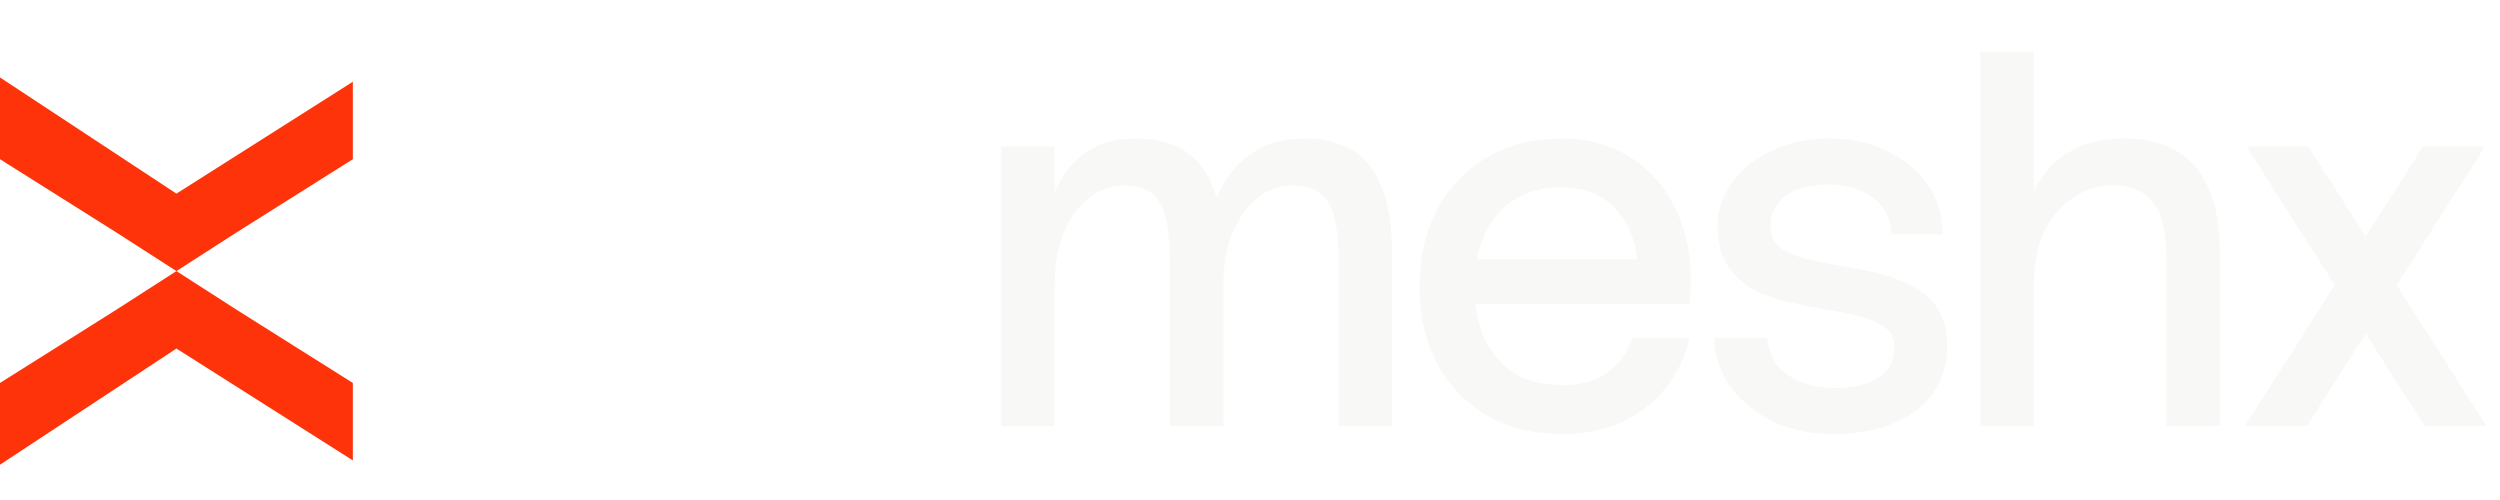
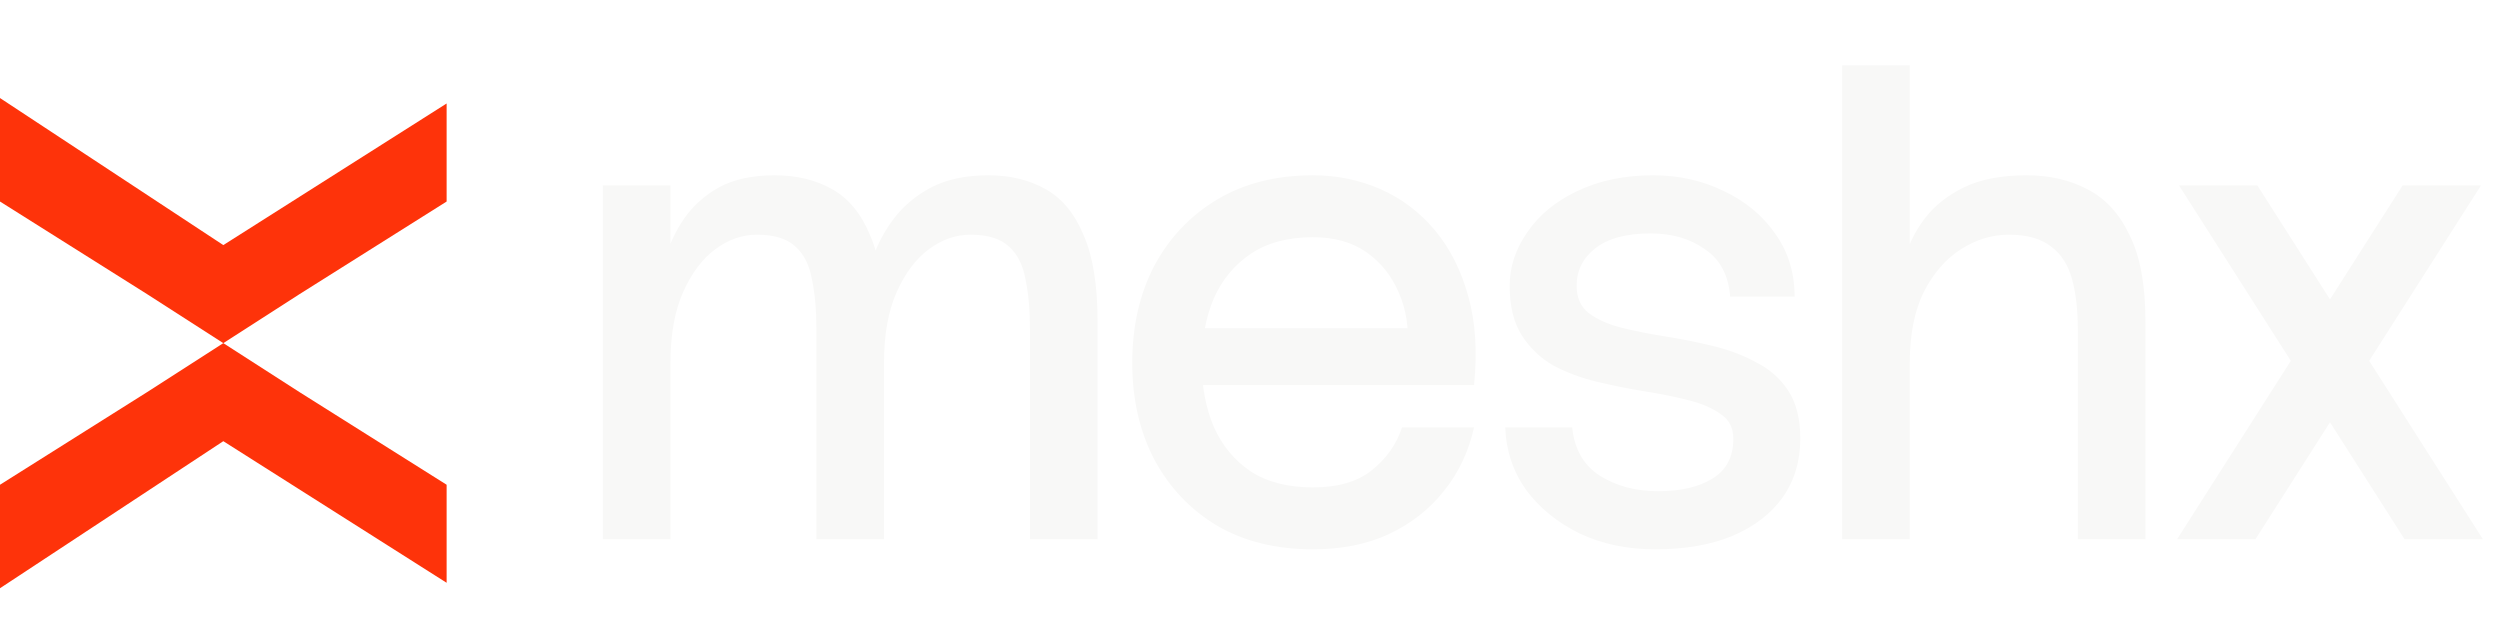
- <svg xmlns="http://www.w3.org/2000/svg" width="581" height="116" viewBox="0 0 581 116" fill="none">
+ <svg xmlns="http://www.w3.org/2000/svg" width="459" height="116" viewBox="0 0 459 116" fill="none">
  <g>
    <path d="M82 37V19L41 45 0 18v19l27 17 14 9 14-9zM82 89v18L41 81 0 108V89l27-17 14-9 14 9z" fill="#FE330A" />
  </g>
-   <g transform="translate(122 0)">
+   <g transform="translate(0 0)">
    <path d="M110.684 34.04H123.096V99H110.684V34.04ZM123.096 66.636L121.24 53.876C121.24 51.865 121.588 49.623 122.284 47.148C122.98 44.673 124.101 42.315 125.648 40.072C127.272 37.752 129.399 35.857 132.028 34.388C134.735 32.919 138.137 32.184 142.236 32.184C146.257 32.184 149.776 33.035 152.792 34.736C155.808 36.437 158.128 39.26 159.752 43.204C161.453 47.071 162.304 52.329 162.304 58.98V99H149.892V60.488C149.892 56.931 149.621 53.876 149.08 51.324C148.616 48.695 147.611 46.684 146.064 45.292C144.517 43.823 142.159 43.088 138.988 43.088C136.281 43.088 133.729 43.977 131.332 45.756C128.935 47.535 126.963 50.164 125.416 53.644C123.869 57.124 123.096 61.455 123.096 66.636ZM162.304 66.636L159.172 53.876C159.172 51.865 159.559 49.623 160.332 47.148C161.183 44.673 162.459 42.315 164.16 40.072C165.939 37.752 168.22 35.857 171.004 34.388C173.865 32.919 177.345 32.184 181.444 32.184C185.465 32.184 188.984 33.035 192 34.736C195.016 36.437 197.336 39.26 198.96 43.204C200.661 47.071 201.512 52.329 201.512 58.98V99H189.1V60.488C189.1 56.931 188.829 53.876 188.288 51.324C187.824 48.695 186.819 46.684 185.272 45.292C183.725 43.823 181.367 43.088 178.196 43.088C175.489 43.088 172.937 43.977 170.54 45.756C168.143 47.535 166.171 50.164 164.624 53.644C163.077 57.124 162.304 61.455 162.304 66.636ZM241.057 100.856C234.329 100.856 228.49 99.425 223.541 96.564C218.592 93.625 214.725 89.565 211.941 84.384C209.234 79.203 207.881 73.287 207.881 66.636C207.881 59.908 209.234 53.953 211.941 48.772C214.725 43.591 218.592 39.531 223.541 36.592C228.49 33.653 234.329 32.184 241.057 32.184C245.465 32.184 249.602 33.035 253.469 34.736C257.336 36.437 260.661 38.951 263.445 42.276C266.229 45.601 268.278 49.661 269.593 54.456C270.908 59.173 271.256 64.587 270.637 70.696H214.957V60.256H263.677L258.457 63.852C258.689 60.14 258.148 56.776 256.833 53.76C255.518 50.667 253.546 48.192 250.917 46.336C248.288 44.48 245.001 43.552 241.057 43.552C236.494 43.552 232.705 44.557 229.689 46.568C226.673 48.579 224.392 51.324 222.845 54.804C221.376 58.284 220.641 62.228 220.641 66.636C220.641 70.967 221.376 74.872 222.845 78.352C224.392 81.832 226.673 84.577 229.689 86.588C232.705 88.521 236.494 89.488 241.057 89.488C245.62 89.488 249.216 88.444 251.845 86.356C254.552 84.191 256.408 81.561 257.413 78.468H270.637C269.632 82.953 267.776 86.859 265.069 90.184C262.44 93.509 259.076 96.139 254.977 98.072C250.956 99.928 246.316 100.856 241.057 100.856ZM288.658 78.468C289.045 82.412 290.707 85.351 293.646 87.284C296.662 89.217 300.258 90.184 304.434 90.184C308.61 90.184 311.935 89.411 314.41 87.864C316.962 86.317 318.238 83.881 318.238 80.556C318.238 78.545 317.465 77.037 315.918 76.032C314.449 74.949 312.477 74.099 310.002 73.48C307.605 72.861 304.937 72.32 301.998 71.856C299.137 71.392 296.237 70.812 293.298 70.116C290.359 69.42 287.653 68.415 285.178 67.1C282.781 65.708 280.847 63.852 279.378 61.532C277.909 59.212 277.174 56.196 277.174 52.484C277.174 49.004 278.257 45.717 280.422 42.624C282.587 39.453 285.642 36.94 289.586 35.084C293.607 33.151 298.247 32.184 303.506 32.184C308.223 32.184 312.554 33.151 316.498 35.084C320.442 36.94 323.574 39.531 325.894 42.856C328.291 46.181 329.49 50.048 329.49 54.456H317.658C317.349 50.512 315.802 47.612 313.018 45.756C310.311 43.823 306.986 42.856 303.042 42.856C298.557 42.856 295.154 43.784 292.834 45.64C290.591 47.419 289.47 49.7 289.47 52.484C289.47 54.649 290.205 56.312 291.674 57.472C293.221 58.632 295.193 59.521 297.59 60.14C300.065 60.759 302.771 61.3 305.71 61.764C308.649 62.228 311.549 62.808 314.41 63.504C317.349 64.2 320.017 65.205 322.414 66.52C324.889 67.757 326.861 69.497 328.33 71.74C329.799 73.983 330.534 76.921 330.534 80.556C330.534 84.655 329.451 88.251 327.286 91.344C325.121 94.36 322.027 96.719 318.006 98.42C314.062 100.044 309.345 100.856 303.854 100.856C298.75 100.856 294.149 99.889 290.05 97.956C285.951 95.945 282.665 93.277 280.19 89.952C277.793 86.549 276.517 82.721 276.362 78.468H288.658ZM338.222 12H350.634V99H338.222V12ZM350.634 66.636L348.778 53.876C348.778 51.865 349.126 49.623 349.822 47.148C350.518 44.673 351.716 42.315 353.418 40.072C355.196 37.752 357.594 35.857 360.61 34.388C363.626 32.919 367.454 32.184 372.094 32.184C376.27 32.184 379.982 33.035 383.23 34.736C386.555 36.437 389.146 39.26 391.002 43.204C392.935 47.071 393.902 52.329 393.902 58.98V99H381.49V60.488C381.49 56.931 381.142 53.876 380.446 51.324C379.75 48.695 378.474 46.684 376.618 45.292C374.762 43.823 372.171 43.088 368.846 43.088C365.752 43.088 362.814 43.977 360.03 45.756C357.246 47.535 354.964 50.164 353.186 53.644C351.484 57.124 350.634 61.455 350.634 66.636ZM400.064 34.04H414.448L455.86 99H441.476L400.064 34.04ZM455.512 34.04L414.1 99H399.716L441.128 34.04H455.512Z" fill="#F8F8F7" />
    <path d="M82 37.082L82 18.925L41.344 44.843L7.62939e-06 18.485L6.83572e-06 36.642L27.104 53.921L41.344 63L55.585 53.921L82 37.082Z" data-brand-mark="" />
    <path d="M82 88.917L82 107.074L41.344 81.156L7.62939e-06 107.514L8.42307e-06 89.356L27.104 72.078L41.344 62.999L55.585 72.078L82 88.917Z" data-brand-mark="" />
  </g>
</svg>
